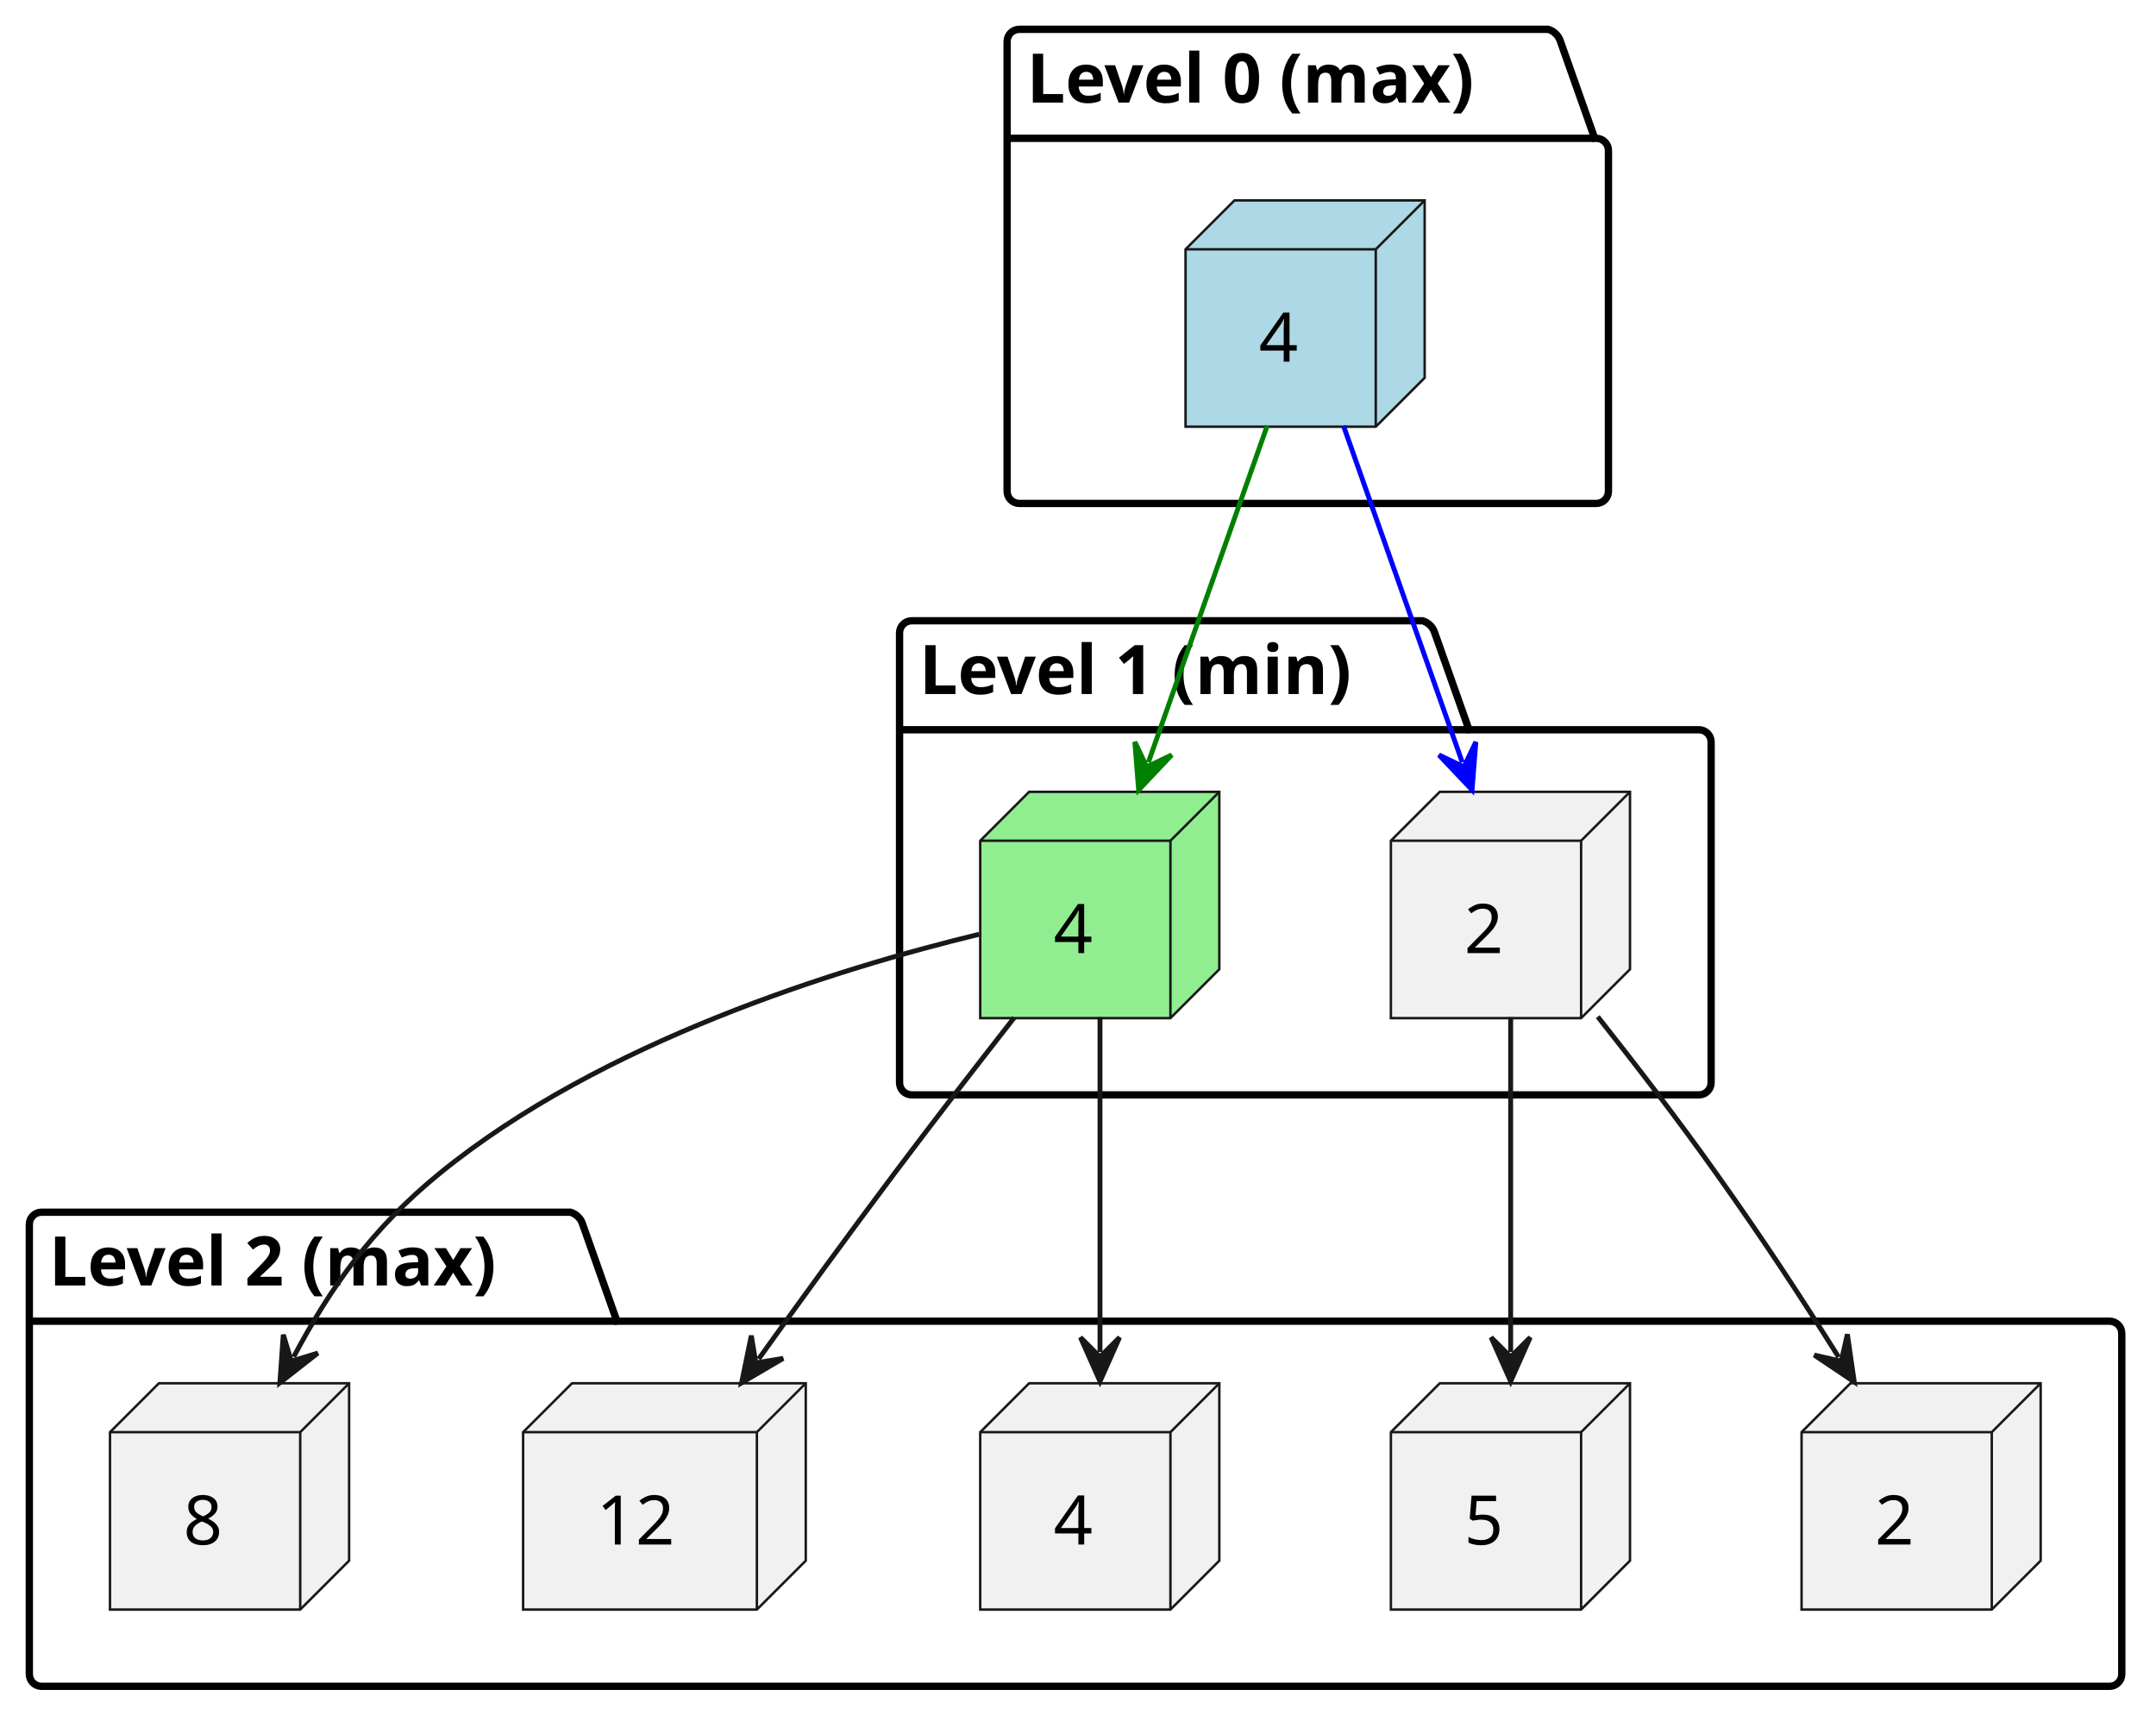
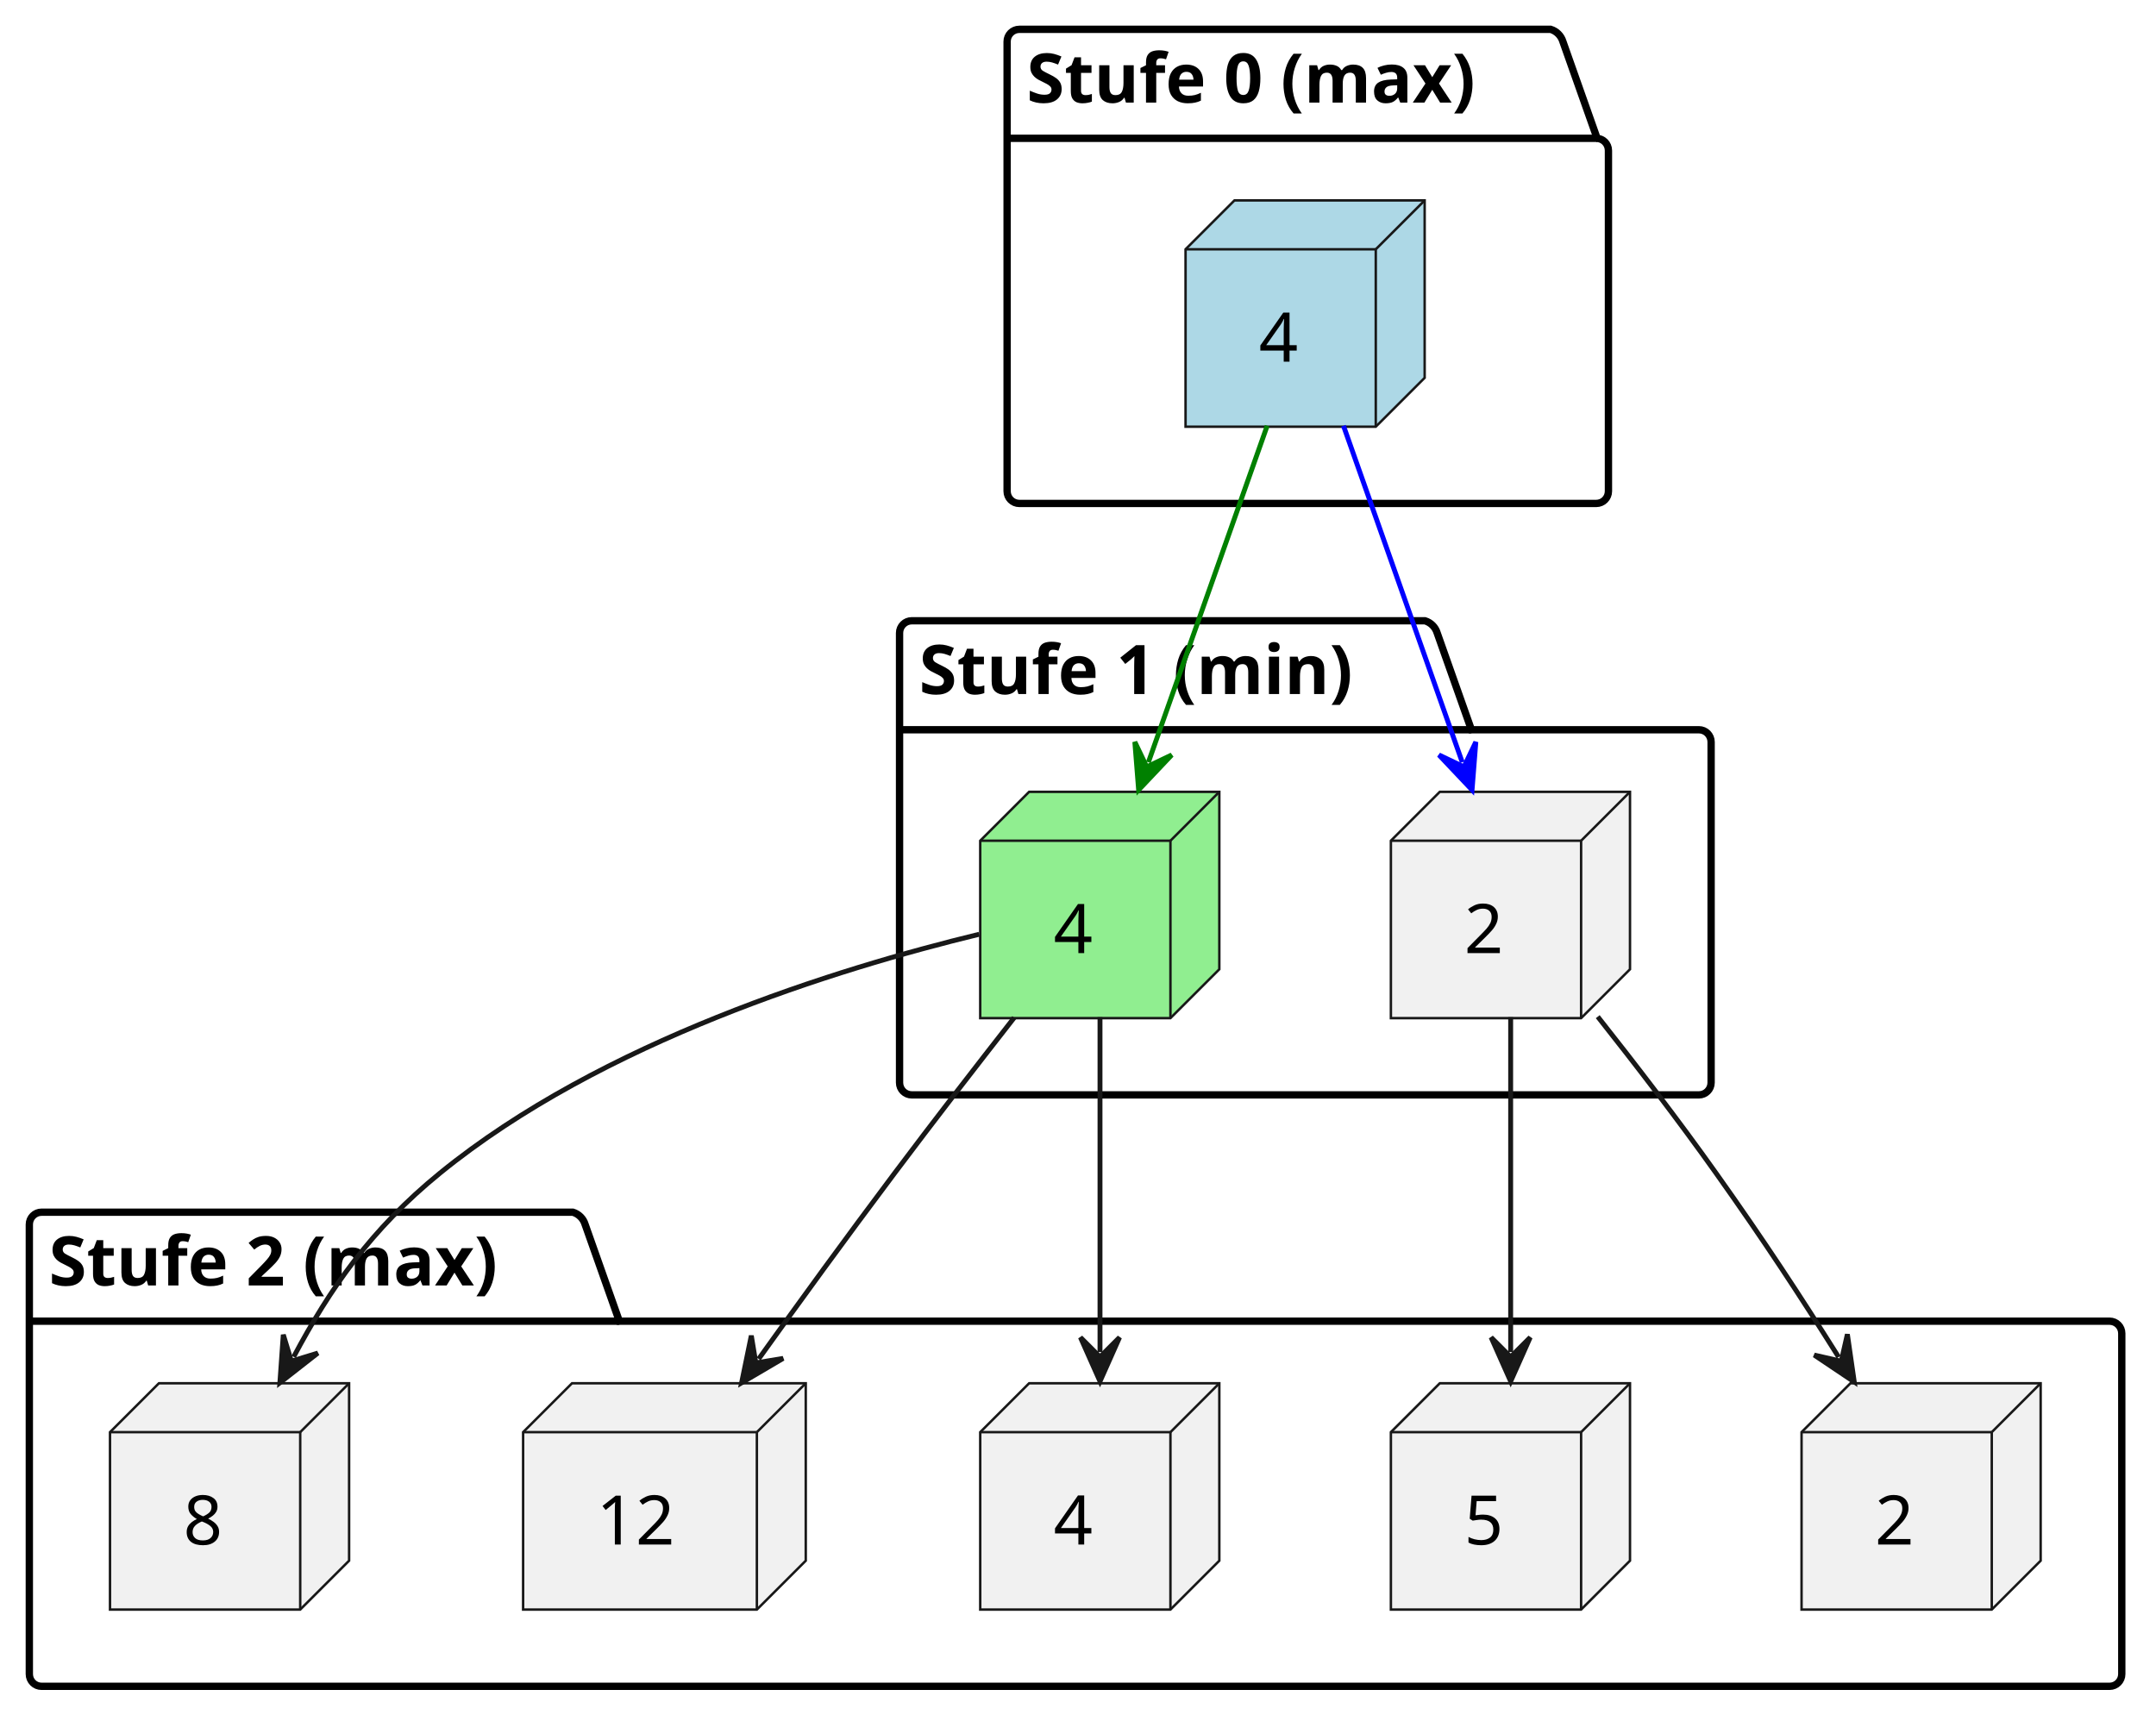
<svg xmlns="http://www.w3.org/2000/svg" contentStyleType="text/css" data-diagram-type="DESCRIPTION" height="352px" preserveAspectRatio="none" style="width:441px;height:352px;background:#FFFFFF;" version="1.1" viewBox="0 0 441 352" width="441px" zoomAndPan="magnify">
  <defs />
  <g>
-     <g class="cluster" data-entity="Level 0 .max." data-source-line="4" data-uid="ent0002" id="cluster_Level 0 .max.">
-       <path d="M208.5,6 L316.688,6 A3.75,3.75 0 0 1 319.188,8.5 L326.188,28.297 L326.5,28.297 A2.5,2.5 0 0 1 329,30.797 L329,100.5 A2.5,2.5 0 0 1 326.5,103 L208.5,103 A2.5,2.5 0 0 1 206,100.5 L206,8.5 A2.5,2.5 0 0 1 208.5,6" fill="none" style="stroke:#000000;stroke-width:1.5;" />
-       <line style="stroke:#000000;stroke-width:1.5;" x1="206" x2="326.188" y1="28.297" y2="28.297" />
-       <text fill="#000000" font-family="sans-serif" font-size="14" font-weight="bold" lengthAdjust="spacing" textLength="107.188" x="210" y="20.995">Level 0 (max)</text>
+     <g class="cluster" data-entity="Stufe 0 .max." data-source-line="4" data-uid="ent0002" id="cluster_Stufe 0 .max.">
+       <path d="M208.5,6 L317.18,6 A3.75,3.75 0 0 1 319.68,8.5 L326.68,28.297 L326.5,28.297 A2.5,2.5 0 0 1 329,30.797 L329,100.5 A2.5,2.5 0 0 1 326.5,103 L208.5,103 A2.5,2.5 0 0 1 206,100.5 L206,8.5 A2.5,2.5 0 0 1 208.5,6" fill="none" style="stroke:#000000;stroke-width:1.5;" />
+       <line style="stroke:#000000;stroke-width:1.5;" x1="206" x2="326.68" y1="28.297" y2="28.297" />
+       <text fill="#000000" font-family="sans-serif" font-size="14" font-weight="bold" lengthAdjust="spacing" textLength="107.68" x="210" y="20.995">Stufe 0 (max)</text>
    </g>
-     <g class="cluster" data-entity="Level 1 .min." data-source-line="8" data-uid="ent0004" id="cluster_Level 1 .min.">
-       <path d="M186.5,127 L290.976,127 A3.75,3.75 0 0 1 293.476,129.5 L300.476,149.297 L347.5,149.297 A2.5,2.5 0 0 1 350,151.797 L350,221.5 A2.5,2.5 0 0 1 347.5,224 L186.5,224 A2.5,2.5 0 0 1 184,221.5 L184,129.5 A2.5,2.5 0 0 1 186.5,127" fill="none" style="stroke:#000000;stroke-width:1.5;" />
-       <line style="stroke:#000000;stroke-width:1.5;" x1="184" x2="300.476" y1="149.297" y2="149.297" />
-       <text fill="#000000" font-family="sans-serif" font-size="14" font-weight="bold" lengthAdjust="spacing" textLength="103.476" x="188" y="141.995">Level 1 (min)</text>
+     <g class="cluster" data-entity="Stufe 1 .min." data-source-line="8" data-uid="ent0004" id="cluster_Stufe 1 .min.">
+       <path d="M186.5,127 L291.468,127 A3.75,3.75 0 0 1 293.968,129.5 L300.968,149.297 L347.5,149.297 A2.5,2.5 0 0 1 350,151.797 L350,221.5 A2.5,2.5 0 0 1 347.5,224 L186.5,224 A2.5,2.5 0 0 1 184,221.5 L184,129.5 A2.5,2.5 0 0 1 186.5,127" fill="none" style="stroke:#000000;stroke-width:1.5;" />
+       <line style="stroke:#000000;stroke-width:1.5;" x1="184" x2="300.968" y1="149.297" y2="149.297" />
+       <text fill="#000000" font-family="sans-serif" font-size="14" font-weight="bold" lengthAdjust="spacing" textLength="103.968" x="188" y="141.995">Stufe 1 (min)</text>
    </g>
-     <g class="cluster" data-entity="Level 2 .max." data-source-line="13" data-uid="ent0007" id="cluster_Level 2 .max.">
-       <path d="M8.5,248 L116.688,248 A3.75,3.75 0 0 1 119.188,250.5 L126.188,270.297 L431.5,270.297 A2.5,2.5 0 0 1 434,272.797 L434,342.5 A2.5,2.5 0 0 1 431.5,345 L8.5,345 A2.5,2.5 0 0 1 6,342.5 L6,250.5 A2.5,2.5 0 0 1 8.5,248" fill="none" style="stroke:#000000;stroke-width:1.5;" />
-       <line style="stroke:#000000;stroke-width:1.5;" x1="6" x2="126.188" y1="270.297" y2="270.297" />
-       <text fill="#000000" font-family="sans-serif" font-size="14" font-weight="bold" lengthAdjust="spacing" textLength="107.188" x="10" y="262.995">Level 2 (max)</text>
+     <g class="cluster" data-entity="Stufe 2 .max." data-source-line="13" data-uid="ent0007" id="cluster_Stufe 2 .max.">
+       <path d="M8.5,248 L117.18,248 A3.75,3.75 0 0 1 119.68,250.5 L126.68,270.297 L431.5,270.297 A2.5,2.5 0 0 1 434,272.797 L434,342.5 A2.5,2.5 0 0 1 431.5,345 L8.5,345 A2.5,2.5 0 0 1 6,342.5 L6,250.5 A2.5,2.5 0 0 1 8.5,248" fill="none" style="stroke:#000000;stroke-width:1.5;" />
+       <line style="stroke:#000000;stroke-width:1.5;" x1="6" x2="126.68" y1="270.297" y2="270.297" />
+       <text fill="#000000" font-family="sans-serif" font-size="14" font-weight="bold" lengthAdjust="spacing" textLength="107.68" x="10" y="262.995">Stufe 2 (max)</text>
    </g>
    <g class="entity" data-entity="L0" data-source-line="5" data-uid="ent0003" id="entity_L0">
      <polygon fill="#ADD8E6" points="242.5,51,252.5,41,291.407,41,291.407,77.297,281.407,87.297,242.5,87.297,242.5,51" style="stroke:#181818;stroke-width:0.5;" />
      <line style="stroke:#181818;stroke-width:0.5;" x1="281.407" x2="291.407" y1="51" y2="41" />
      <line style="stroke:#181818;stroke-width:0.5;" x1="242.5" x2="281.407" y1="51" y2="51" />
      <line style="stroke:#181818;stroke-width:0.5;" x1="281.407" x2="281.407" y1="51" y2="87.297" />
      <text fill="#000000" font-family="sans-serif" font-size="14" lengthAdjust="spacing" textLength="8.907" x="257.5" y="73.995">4</text>
    </g>
    <g class="entity" data-entity="L1L" data-source-line="9" data-uid="ent0005" id="entity_L1L">
      <polygon fill="#F1F1F1" points="284.5,172,294.5,162,333.407,162,333.407,198.297,323.407,208.297,284.5,208.297,284.5,172" style="stroke:#181818;stroke-width:0.5;" />
      <line style="stroke:#181818;stroke-width:0.5;" x1="323.407" x2="333.407" y1="172" y2="162" />
      <line style="stroke:#181818;stroke-width:0.5;" x1="284.5" x2="323.407" y1="172" y2="172" />
      <line style="stroke:#181818;stroke-width:0.5;" x1="323.407" x2="323.407" y1="172" y2="208.297" />
      <text fill="#000000" font-family="sans-serif" font-size="14" lengthAdjust="spacing" textLength="8.907" x="299.5" y="194.995">2</text>
    </g>
    <g class="entity" data-entity="L1R" data-source-line="10" data-uid="ent0006" id="entity_L1R">
      <polygon fill="#90EE90" points="200.5,172,210.5,162,249.407,162,249.407,198.297,239.407,208.297,200.5,208.297,200.5,172" style="stroke:#181818;stroke-width:0.5;" />
      <line style="stroke:#181818;stroke-width:0.5;" x1="239.407" x2="249.407" y1="172" y2="162" />
      <line style="stroke:#181818;stroke-width:0.5;" x1="200.5" x2="239.407" y1="172" y2="172" />
      <line style="stroke:#181818;stroke-width:0.5;" x1="239.407" x2="239.407" y1="172" y2="208.297" />
      <text fill="#000000" font-family="sans-serif" font-size="14" lengthAdjust="spacing" textLength="8.907" x="215.5" y="194.995">4</text>
    </g>
    <g class="entity" data-entity="L2LL" data-source-line="14" data-uid="ent0008" id="entity_L2LL">
      <polygon fill="#F1F1F1" points="368.5,293,378.5,283,417.407,283,417.407,319.297,407.407,329.297,368.5,329.297,368.5,293" style="stroke:#181818;stroke-width:0.5;" />
      <line style="stroke:#181818;stroke-width:0.5;" x1="407.407" x2="417.407" y1="293" y2="283" />
      <line style="stroke:#181818;stroke-width:0.5;" x1="368.5" x2="407.407" y1="293" y2="293" />
      <line style="stroke:#181818;stroke-width:0.5;" x1="407.407" x2="407.407" y1="293" y2="329.297" />
      <text fill="#000000" font-family="sans-serif" font-size="14" lengthAdjust="spacing" textLength="8.907" x="383.5" y="315.995">2</text>
    </g>
    <g class="entity" data-entity="L2LR" data-source-line="15" data-uid="ent0009" id="entity_L2LR">
      <polygon fill="#F1F1F1" points="284.5,293,294.5,283,333.407,283,333.407,319.297,323.407,329.297,284.5,329.297,284.5,293" style="stroke:#181818;stroke-width:0.5;" />
      <line style="stroke:#181818;stroke-width:0.5;" x1="323.407" x2="333.407" y1="293" y2="283" />
      <line style="stroke:#181818;stroke-width:0.5;" x1="284.5" x2="323.407" y1="293" y2="293" />
      <line style="stroke:#181818;stroke-width:0.5;" x1="323.407" x2="323.407" y1="293" y2="329.297" />
      <text fill="#000000" font-family="sans-serif" font-size="14" lengthAdjust="spacing" textLength="8.907" x="299.5" y="315.995">5</text>
    </g>
    <g class="entity" data-entity="L2RL" data-source-line="16" data-uid="ent0010" id="entity_L2RL">
      <polygon fill="#F1F1F1" points="200.5,293,210.5,283,249.407,283,249.407,319.297,239.407,329.297,200.5,329.297,200.5,293" style="stroke:#181818;stroke-width:0.5;" />
      <line style="stroke:#181818;stroke-width:0.5;" x1="239.407" x2="249.407" y1="293" y2="283" />
      <line style="stroke:#181818;stroke-width:0.5;" x1="200.5" x2="239.407" y1="293" y2="293" />
      <line style="stroke:#181818;stroke-width:0.5;" x1="239.407" x2="239.407" y1="293" y2="329.297" />
      <text fill="#000000" font-family="sans-serif" font-size="14" lengthAdjust="spacing" textLength="8.907" x="215.5" y="315.995">4</text>
    </g>
    <g class="entity" data-entity="L2RM" data-source-line="17" data-uid="ent0011" id="entity_L2RM">
      <polygon fill="#F1F1F1" points="107,293,117,283,164.815,283,164.815,319.297,154.815,329.297,107,329.297,107,293" style="stroke:#181818;stroke-width:0.5;" />
      <line style="stroke:#181818;stroke-width:0.5;" x1="154.815" x2="164.815" y1="293" y2="283" />
      <line style="stroke:#181818;stroke-width:0.5;" x1="107" x2="154.815" y1="293" y2="293" />
      <line style="stroke:#181818;stroke-width:0.5;" x1="154.815" x2="154.815" y1="293" y2="329.297" />
      <text fill="#000000" font-family="sans-serif" font-size="14" lengthAdjust="spacing" textLength="17.814" x="122" y="315.995">12</text>
    </g>
    <g class="entity" data-entity="L2RR" data-source-line="18" data-uid="ent0012" id="entity_L2RR">
      <polygon fill="#F1F1F1" points="22.5,293,32.5,283,71.407,283,71.407,319.297,61.407,329.297,22.5,329.297,22.5,293" style="stroke:#181818;stroke-width:0.5;" />
      <line style="stroke:#181818;stroke-width:0.5;" x1="61.407" x2="71.407" y1="293" y2="283" />
      <line style="stroke:#181818;stroke-width:0.5;" x1="22.5" x2="61.407" y1="293" y2="293" />
      <line style="stroke:#181818;stroke-width:0.5;" x1="61.407" x2="61.407" y1="293" y2="329.297" />
      <text fill="#000000" font-family="sans-serif" font-size="14" lengthAdjust="spacing" textLength="8.907" x="37.5" y="315.995">8</text>
    </g>
    <g class="link" data-entity-1="L0" data-entity-2="L1L" data-source-line="22" data-uid="lnk13" id="link_L0_L1L">
      <path d="M274.8,87.1 C282.3,108.34 291.573,134.622 299.103,155.952" fill="none" id="L0-to-L1L" style="stroke:#0000FF;stroke-width:1;" />
      <polygon fill="#0000FF" points="301.1,161.61,301.876,151.792,299.436,156.895,294.332,154.455,301.1,161.61" style="stroke:#0000FF;stroke-width:1;" />
    </g>
    <g class="link" data-entity-1="L0" data-entity-2="L1R" data-source-line="23" data-uid="lnk14" id="link_L0_L1R">
      <path d="M259.2,87.1 C251.7,108.34 242.427,134.622 234.897,155.952" fill="none" id="L0-to-L1R" style="stroke:#008000;stroke-width:1;" />
      <polygon fill="#008000" points="232.9,161.61,239.668,154.455,234.564,156.895,232.124,151.792,232.9,161.61" style="stroke:#008000;stroke-width:1;" />
    </g>
    <g class="link" data-entity-1="L1L" data-entity-2="L2LL" data-source-line="24" data-uid="lnk15" id="link_L1L_L2LL">
      <path d="M326.81,208 C334.46,217.67 343.37,229.25 351,240 C360.88,253.91 368.095,264.942 376.085,277.642" fill="none" id="L1L-to-L2LL" style="stroke:#181818;stroke-width:1;" />
      <polygon fill="#181818" points="379.28,282.72,377.873,272.972,376.617,278.488,371.102,277.232,379.28,282.72" style="stroke:#181818;stroke-width:1;" />
    </g>
    <g class="link" data-entity-1="L1L" data-entity-2="L2LR" data-source-line="25" data-uid="lnk16" id="link_L1L_L2LR">
      <path d="M309,208.1 C309,229.34 309,255.28 309,276.61" fill="none" id="L1L-to-L2LR" style="stroke:#181818;stroke-width:1;" />
      <polygon fill="#181818" points="309,282.61,313,273.61,309,277.61,305,273.61,309,282.61" style="stroke:#181818;stroke-width:1;" />
    </g>
    <g class="link" data-entity-1="L1R" data-entity-2="L2RL" data-source-line="26" data-uid="lnk17" id="link_L1R_L2RL">
      <path d="M225,208.1 C225,229.34 225,255.28 225,276.61" fill="none" id="L1R-to-L2RL" style="stroke:#181818;stroke-width:1;" />
      <polygon fill="#181818" points="225,282.61,229,273.61,225,277.61,221,273.61,225,282.61" style="stroke:#181818;stroke-width:1;" />
    </g>
    <g class="link" data-entity-1="L1R" data-entity-2="L2RM" data-source-line="27" data-uid="lnk18" id="link_L1R_L2RM">
      <path d="M207.45,208.2 C199.86,217.9 190.91,229.45 183,240 C172.39,254.15 164.233,265.382 155.183,278.022" fill="none" id="L1R-to-L2RM" style="stroke:#181818;stroke-width:1;" />
      <polygon fill="#181818" points="151.69,282.9,160.182,277.911,154.601,278.835,153.677,273.254,151.69,282.9" style="stroke:#181818;stroke-width:1;" />
    </g>
    <g class="link" data-entity-1="L1R" data-entity-2="L2RR" data-source-line="28" data-uid="lnk19" id="link_L1R_L2RR">
      <path d="M200.28,191.14 C171.32,198.16 123.08,213.06 90,240 C75.84,251.53 67.468,263.683 60.068,277.593" fill="none" id="L1R-to-L2RR" style="stroke:#181818;stroke-width:1;" />
      <polygon fill="#181818" points="57.25,282.89,65.008,276.823,59.598,278.476,57.946,273.066,57.25,282.89" style="stroke:#181818;stroke-width:1;" />
    </g>
  </g>
</svg>
